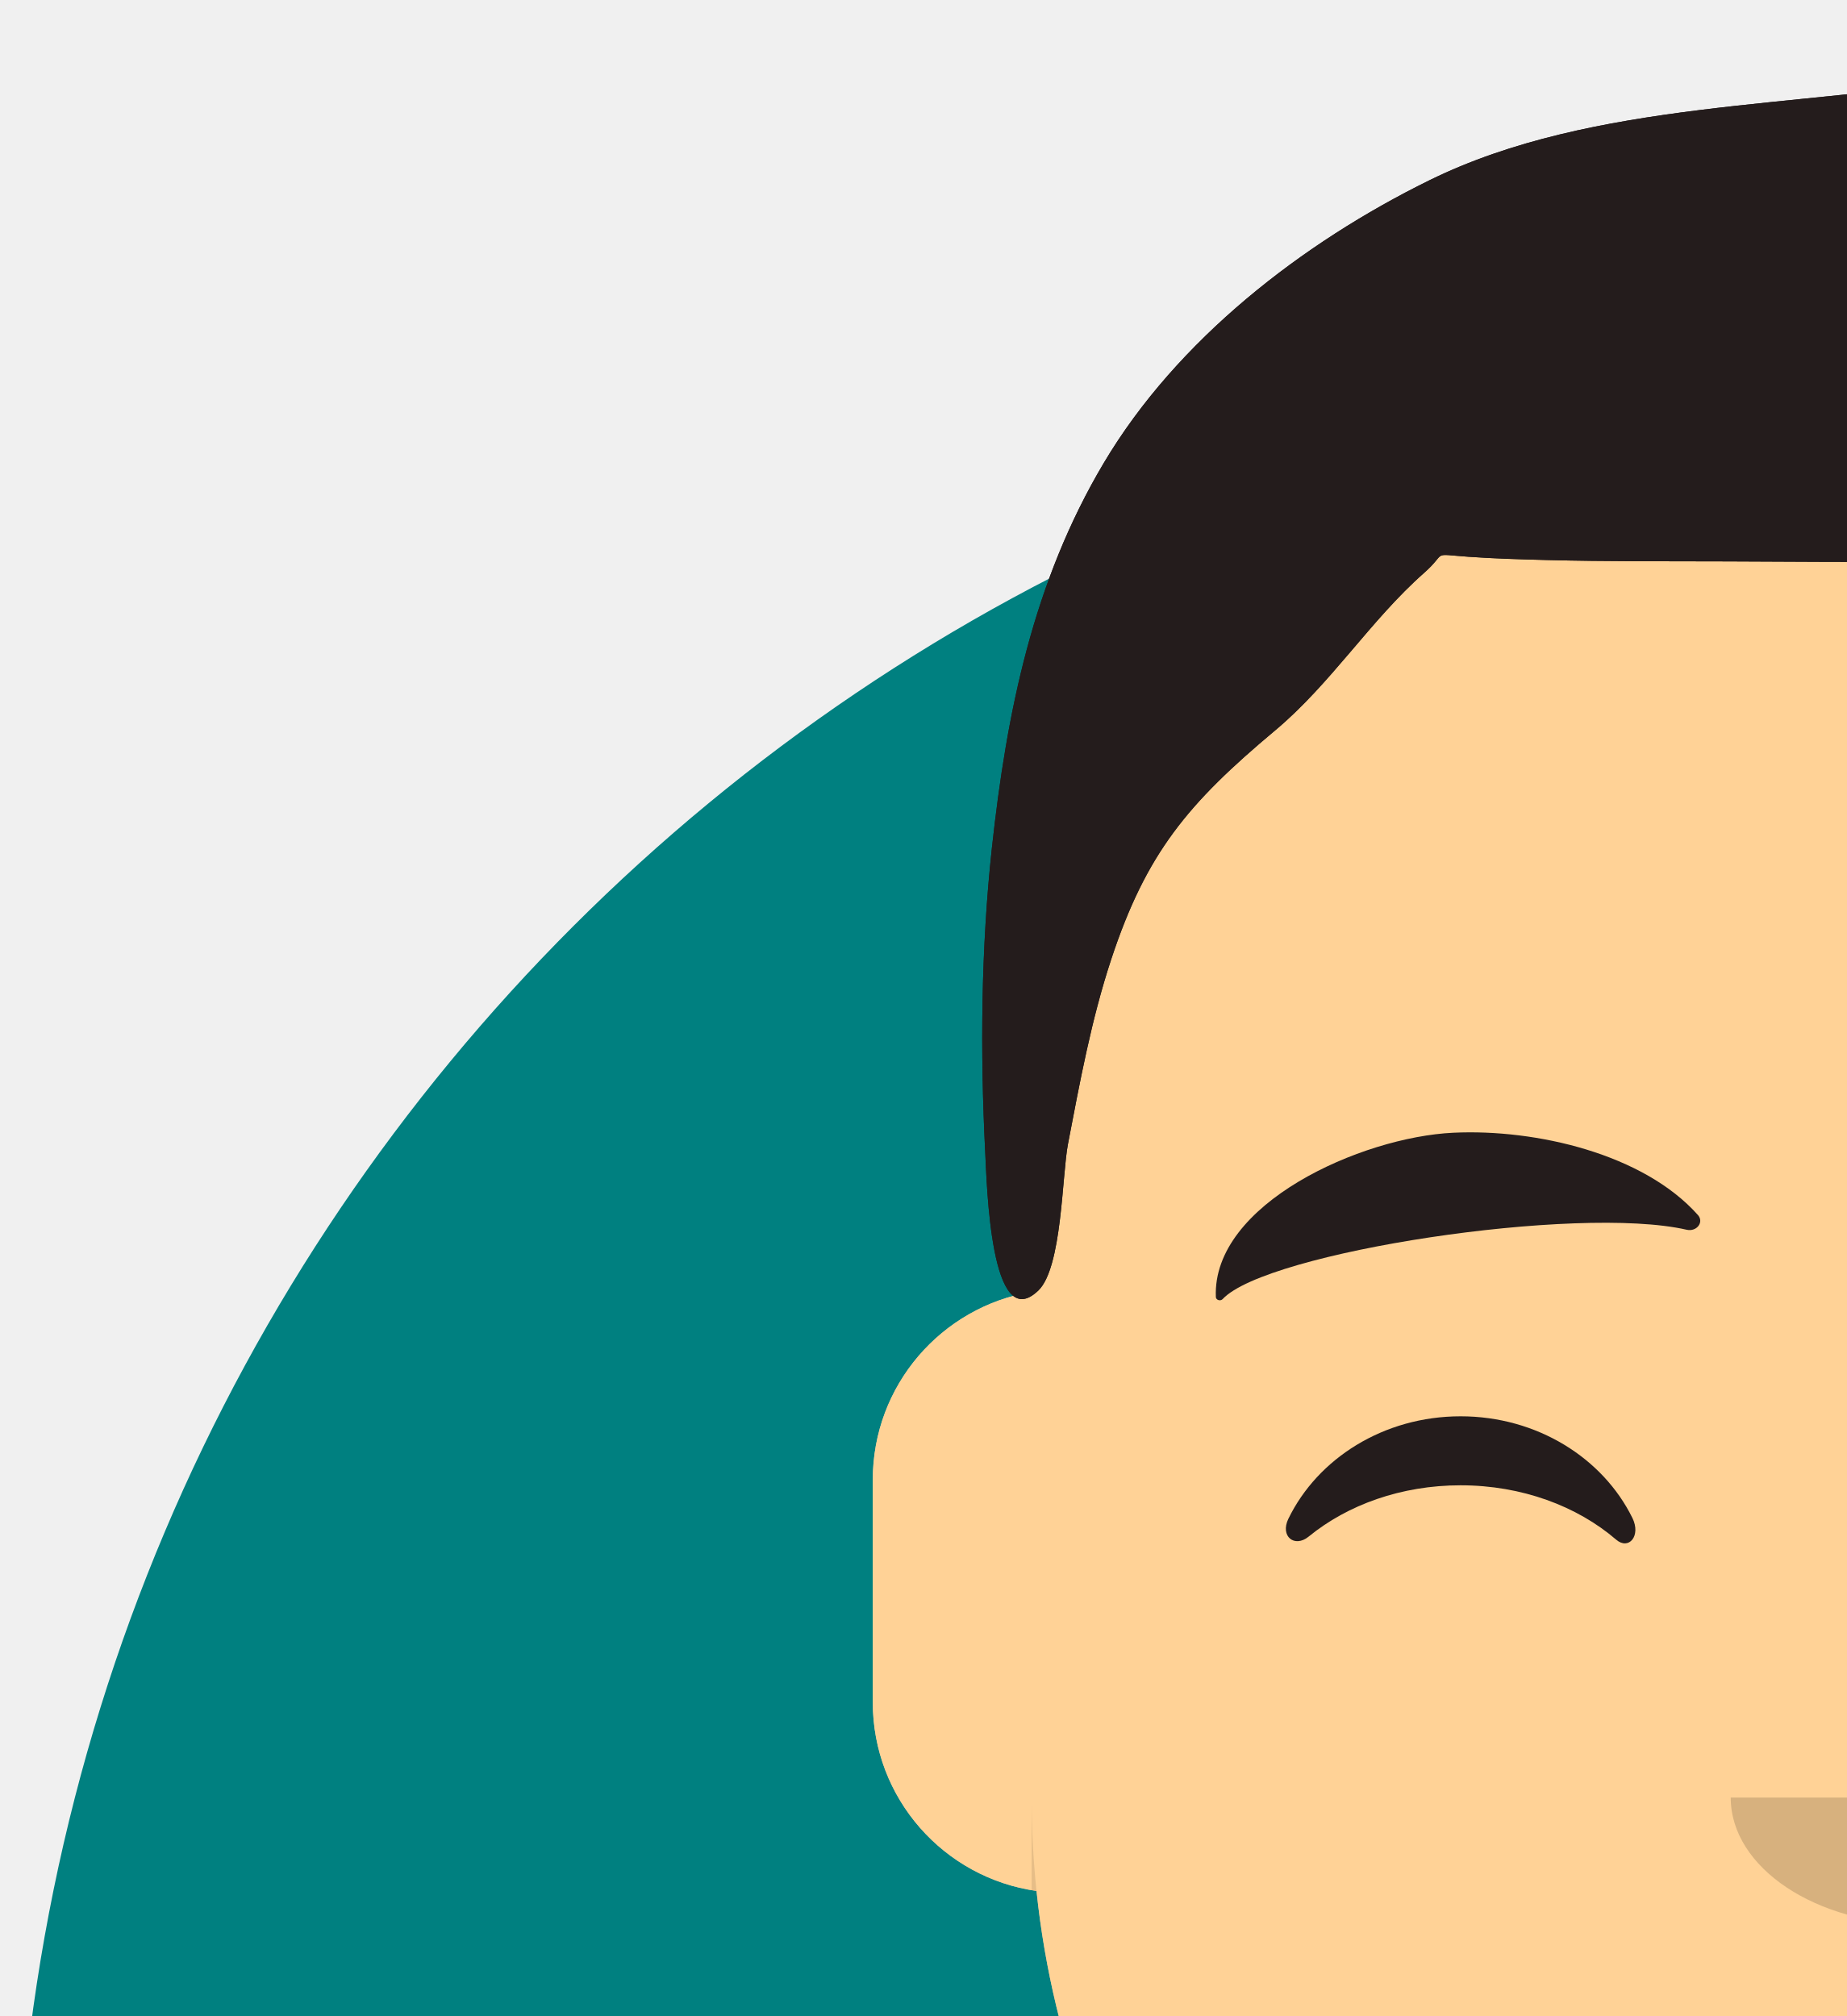
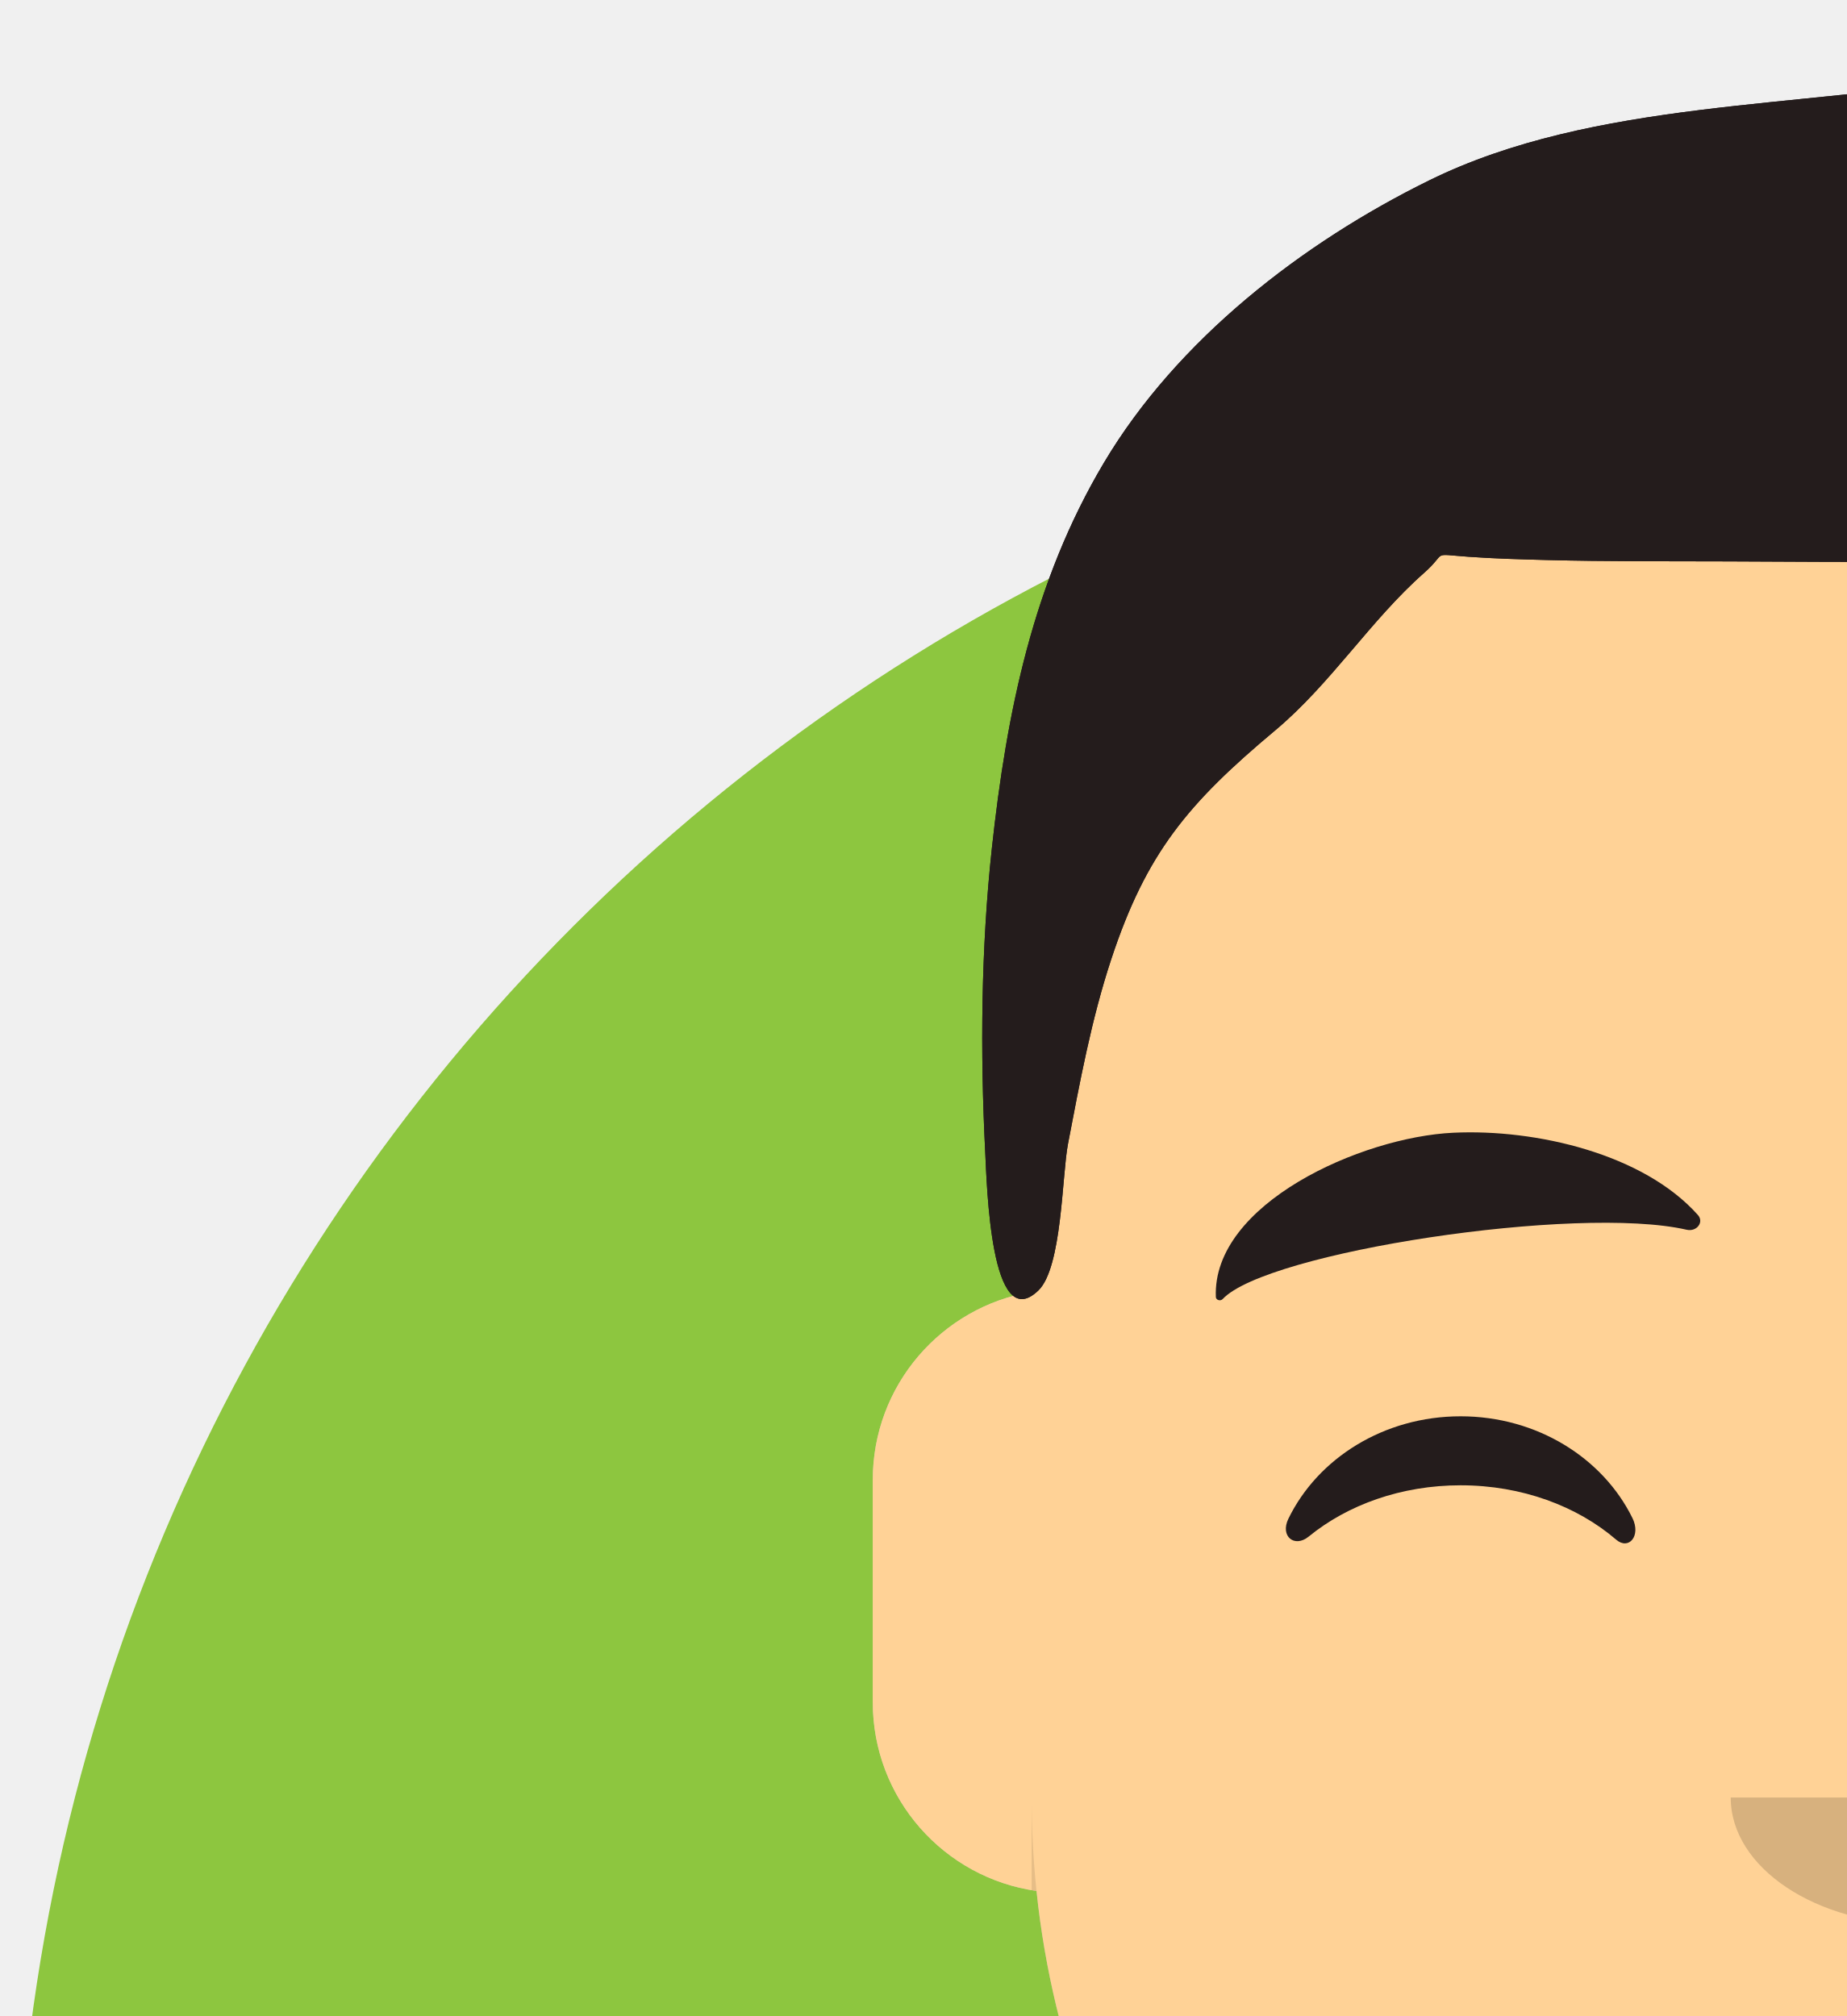
<svg xmlns="http://www.w3.org/2000/svg" xmlns:xlink="http://www.w3.org/1999/xlink" width="217px" height="237px" viewBox="0 0 217 237" version="1.1" id="svg93">
  <defs id="defs13">
    <circle id="path-1" cx="108" cy="108" r="108" />
    <path d="M-3.19744231e-14,144 L-3.19744231e-14,-1.42108547e-14 L237.6,-1.42108547e-14 L237.6,144 L226.8,144 C226.8,203.647 178.447,252 118.8,252 C59.153,252 10.8,203.647 10.8,144 L10.8,144 L-3.19744231e-14,144 Z" id="path-3" />
    <path d="M90,0 C117.835,-5.11323436e-15 140.4,22.565 140.4,50.4 L140.401,55.949 C145.508,56.807 149.4,61.249 149.4,66.6 L149.4,79.2 C149.4,84.647 145.367,89.152 140.125,89.893 C138.265,107.718 127.114,122.78 111.601,130.149 L111.6,146.7 L115.2,146.7 C150.988,146.7 180,175.712 180,211.5 L180,219.6 L0,219.6 L0,211.5 C-4.38277231e-15,175.712 29.012,146.7 64.8,146.7 L68.4,146.7 L68.4,130.15 C52.886,122.78 41.735,107.718 39.875,89.893 C34.633,89.152 30.6,84.647 30.6,79.2 L30.6,66.6 C30.6,61.249 34.492,56.806 39.6,55.949 L39.6,50.4 C39.6,22.565 62.165,5.11323436e-15 90,0 Z" id="path-5" />
    <path d="M140.401,11.764 C156.691,13.587 169.2,18.597 169.2,31.569 L169.194,31.18 C192.467,41.01 208.8,64.047 208.8,90.9 L208.8,99 L28.8,99 L28.8,90.9 C28.8,64.047 45.133,41.01 68.406,31.18 C68.653,18.496 81.073,13.568 97.2,11.764 L97.2,28.8 C97.2,40.729 106.871,50.4 118.8,50.4 C130.729,50.4 140.4,40.729 140.4,28.8 L140.4,28.8 Z" id="path-7" />
    <path d="M31.606,13.615 C32.558,22.158 39.803,28.8 48.6,28.8 C57.424,28.8 64.687,22.117 65.603,13.536 C65.676,12.845 64.905,11.7 63.938,11.7 C50.534,11.7 40.264,11.7 33.378,11.7 C32.406,11.7 31.511,12.761 31.606,13.615 Z" id="path-9" />
    <rect id="path-11" x="0" y="0" width="237.6" height="252" />
    <path d="M118.135,20.928 C115.651,18.39 112.767,16.236 109.962,14.076 C109.343,13.6 108.715,13.135 108.109,12.641 C107.972,12.528 106.563,11.519 106.394,11.148 C105.988,10.254 106.224,10.95 106.28,9.884 C106.35,8.535 109.1,4.727 107.048,3.854 C106.146,3.47 104.536,4.492 103.67,4.83 C101.977,5.49 100.263,6.054 98.512,6.54 C99.351,4.869 100.95,1.524 97.944,2.419 C95.603,3.116 93.421,4.91 91.068,5.753 C91.847,4.477 94.96,0.523 92.147,0.302 C91.271,0.233 88.724,1.875 87.782,2.226 C84.959,3.275 82.075,3.953 79.111,4.487 C69.033,6.304 57.248,5.786 47.923,10.374 C40.735,13.911 33.636,19.4 29.484,26.389 C25.481,33.125 23.984,40.498 23.146,48.217 C22.532,53.882 22.482,59.738 22.769,65.424 C22.863,67.287 23.073,75.874 25.779,73.273 C27.127,71.978 27.117,66.745 27.457,64.974 C28.133,61.451 28.783,57.911 29.91,54.5 C31.895,48.49 34.238,45.687 39.184,41.547 C42.359,38.89 44.588,35.3 47.625,32.62 C48.99,31.416 47.949,31.542 50.143,31.7 C51.616,31.806 53.097,31.846 54.574,31.885 C57.99,31.974 61.412,31.951 64.829,31.963 C71.711,31.988 78.561,32.085 85.437,31.725 C88.492,31.565 91.556,31.478 94.603,31.195 C96.306,31.038 99.326,29.947 100.728,30.78 C102.01,31.543 103.342,34.034 104.263,35.054 C106.438,37.464 109.032,39.305 111.576,41.282 C116.881,45.403 119.559,46.98 121.17,53.421 C122.775,59.838 122.325,65.791 124.312,72.106 C124.662,73.217 125.586,75.13 126.726,73.415 C126.937,73.096 126.883,71.345 126.883,70.337 C126.883,66.27 127.913,63.218 127.9,59.123 C127.849,46.674 127.447,30.442 118.135,20.928 Z" id="path-13" />
  </defs>
  <g id="mf-avatar" transform="translate(-10,-15)" style="fill:none;fill-rule:evenodd;stroke:none;stroke-width:1">
    <g id="Circle" transform="matrix(2.074905,0,0,2.074905,11.74316,58.25053)">
      <mask id="mask-2" fill="#ffffff">
        <use xlink:href="#path-1" id="use15" x="0" y="0" width="100%" height="100%" />
      </mask>
-       <use id="Circle-Background" fill="#7510f7" xlink:href="#path-1" x="0" y="0" width="100%" height="100%" style="fill:#008080;fill-opacity:1" />
+       <use id="Circle-Background" fill="#7510f7" xlink:href="#path-1" x="0" y="0" width="100%" height="100%" style="fill:#8dc63f;fill-opacity:1" />
    </g>
    <mask id="mask-4" fill="#ffffff">
      <use xlink:href="#path-3" id="use22" x="0" y="0" width="100%" height="100%" />
    </mask>
    <g id="Mask" />
    <g id="Avataaar" mask="url(#mask-4)" transform="matrix(2.074905,0,0,2.074905,-10.66581,-16.44604)">
      <g id="Body" transform="translate(28.8,32.4)">
        <mask id="mask-6" fill="#ffffff">
          <use xlink:href="#path-5" id="use26" x="0" y="0" width="100%" height="100%" />
        </mask>
        <use fill="#d0c6ac" xlink:href="#path-5" id="use29" x="0" y="0" width="100%" height="100%" />
        <g id="Skin/👶🏻-05-Pale" mask="url(#mask-6)" fill="#ffdbb4" style="fill:#ffd296;fill-opacity:1">
          <g transform="translate(-28.8)" id="Color" style="fill:#ffd296;fill-opacity:1">
            <rect x="0" y="0" width="238.384" height="220.355" id="rect31" style="fill:#ffd296;fill-opacity:1" />
          </g>
        </g>
        <path d="m 39.6,84.6 c 0,27.835 22.565,50.4 50.4,50.4 27.835,0 50.4,-22.565 50.4,-50.4 v 0 7.2 c 0,27.835 -22.565,50.4 -50.4,50.4 -27.835,0 -50.4,-22.565 -50.4,-50.4 z" id="Neck-Shadow" fill-opacity="0.1" fill="#000000" mask="url(#mask-6)" />
      </g>
      <g id="Clothing/Hoodie" transform="translate(0,153)">
        <mask id="mask-8" fill="#ffffff">
          <use xlink:href="#path-7" id="use37" x="0" y="0" width="100%" height="100%" />
        </mask>
        <use id="Hoodie" fill="#b7c1db" fill-rule="evenodd" xlink:href="#path-7" x="0" y="0" width="100%" height="100%" />
        <g id="Color/Palette/Slate" mask="url(#mask-8)" fill="#293347" fill-rule="evenodd">
          <rect id="rect41" x="0" y="0" width="238.491" height="99" />
        </g>
        <path d="M 91.8,55.565 91.8,99 H 85.5 L 85.499,52.335 c 1.984,1.179 4.093,2.26 6.301,3.23 z M 152.101,52.334 152.1,88.65 c 0,1.74 -1.41,3.15 -3.15,3.15 -1.74,0 -3.15,-1.41 -3.15,-3.15 l 10e-4,-33.085 c 2.208,-0.971 4.317,-2.051 6.3,-3.23 z" id="Straps" fill="#f4f4f4" fill-rule="evenodd" mask="url(#mask-8)" />
        <path d="M 155.733,11.451 C 169.28,14.013 178.65,19.118 178.65,29.077 178.65,46.818 148.916,61.2 118.8,61.2 88.684,61.2 58.95,46.818 58.95,29.077 58.95,19.118 68.32,14.013 81.867,11.451 73.689,14.466 68.4,19.534 68.4,27.969 68.4,46.322 93.439,61.2 118.8,61.2 c 25.361,0 50.4,-14.878 50.4,-33.231 0,-8.259 -5.07,-13.29 -12.959,-16.327 z" id="Shadow" fill-opacity="0.16" fill="#000000" fill-rule="evenodd" mask="url(#mask-8)" />
      </g>
      <g id="Face" transform="translate(68.4,73.8)">
        <g id="Mouth/Smile" transform="translate(1.8,46.8)">
          <mask id="mask-10" fill="#ffffff">
            <use xlink:href="#path-9" id="use47" x="0" y="0" width="100%" height="100%" />
          </mask>
          <use id="Mouth" fill-opacity="0.7" fill="#000000" fill-rule="evenodd" xlink:href="#path-9" x="0" y="0" width="100%" height="100%" />
          <path d="m 39.6,1.8 h 18.9 c 2.485,0 4.5,2.015 4.5,4.5 v 5.4 c 0,2.485 -2.015,4.5 -4.5,4.5 H 39.6 c -2.485,0 -4.5,-2.015 -4.5,-4.5 V 6.3 c 0,-2.485 2.015,-4.5 4.5,-4.5 z" id="Teeth" fill="#ffffff" fill-rule="evenodd" mask="url(#mask-10)" />
          <g id="Tongue" stroke-width="1" fill-rule="evenodd" mask="url(#mask-10)" fill="#ff4f6d">
            <g transform="translate(34.2,21.6)" id="g56">
              <circle cx="9.9" cy="9.9" r="9.9" id="circle52" />
              <circle cx="18.9" cy="9.9" r="9.9" id="circle54" />
            </g>
          </g>
        </g>
        <g id="Nose/Default" transform="translate(25.2,36)" fill="#000000" fill-opacity="0.16">
          <path d="m 14.4,7.2 c 0,3.976 4.835,7.2 10.8,7.2 v 0 C 31.165,14.4 36,11.176 36,7.2" id="Nose" />
        </g>
        <g id="Eyes/Happy-😁" transform="translate(0,7.2)" fill="#000000" fill-opacity="0.6" style="fill:#241c1c;fill-opacity:1">
          <path d="M 14.544,20.203 C 16.206,16.784 19.948,14.4 24.298,14.4 c 4.334,0 8.065,2.367 9.736,5.766 0.496,1.01 -0.21,1.836 -0.922,1.224 -2.206,-1.897 -5.339,-3.081 -8.814,-3.081 -3.366,0 -6.411,1.111 -8.604,2.905 -0.802,0.656 -1.636,-0.012 -1.15,-1.012 z" id="Squint" style="fill:#241c1c;fill-opacity:1" />
          <path d="M 66.744,20.203 C 68.406,16.784 72.148,14.4 76.498,14.4 c 4.334,0 8.065,2.367 9.736,5.766 0.496,1.01 -0.21,1.836 -0.922,1.224 -2.206,-1.897 -5.339,-3.081 -8.814,-3.081 -3.366,0 -6.411,1.111 -8.604,2.905 -0.802,0.656 -1.636,-0.012 -1.15,-1.012 z" id="path63" style="fill:#241c1c;fill-opacity:1" />
        </g>
        <g id="Eyebrow/Natural/Default-Natural" fill="#000000" fill-opacity="0.6" style="fill:#241c1c;fill-opacity:1">
          <path d="M 23.435,5.589 C 18.25,6.285 10.164,10.805 10.84,16.036 c 0.022,0.171 0.281,0.225 0.393,0.082 C 13.471,13.248 30.774,9.033 37.075,9.913 37.652,9.994 38.032,9.399 37.639,9.027 34.269,5.845 28.08,4.961 23.435,5.589" id="Eyebrow" transform="rotate(5,24.3,10.8)" style="fill:#241c1c;fill-opacity:1" />
          <path d="M 76.535,5.589 C 71.35,6.285 63.264,10.805 63.94,16.036 c 0.022,0.171 0.281,0.225 0.393,0.082 C 66.571,13.248 83.874,9.033 90.175,9.913 90.752,9.994 91.132,9.399 90.739,9.027 87.369,5.845 81.18,4.961 76.535,5.589" id="path67" transform="matrix(-0.9961947,0.08715574,0.08715574,0.9961947,153.5642,-6.704757)" style="fill:#241c1c;fill-opacity:1" />
        </g>
      </g>
      <g id="Top" style="fill:#241c1c">
        <mask id="mask-12" fill="#ffffff">
          <use xlink:href="#path-11" id="use71" x="0" y="0" width="100%" height="100%" />
        </mask>
        <g id="g74" style="fill:#241c1c" />
        <g mask="url(#mask-12)" id="g87" style="fill:#241c1c">
          <g transform="translate(43,15)" id="g85" style="fill:#241c1c">
            <mask id="mask-14" fill="#ffffff">
              <use xlink:href="#path-13" id="use76" x="0" y="0" width="100%" height="100%" />
            </mask>
            <use id="Short-Hair" stroke="none" fill="#1f3140" fill-rule="evenodd" xlink:href="#path-13" x="0" y="0" width="100%" height="100%" style="fill:#241c1c" />
            <g id="Color/Hair/Brown-Dark" stroke="none" fill="none" mask="url(#mask-14)" fill-rule="evenodd" style="fill:#241c1c">
              <g transform="translate(-43.1,-15)" fill="#4a312c" id="g82" style="fill:#241c1c">
                <rect x="0" y="0" width="239.107" height="252.406" id="rect80" style="fill:#241c1c" />
              </g>
            </g>
          </g>
        </g>
      </g>
    </g>
-     <text xml:space="preserve" style="font-style:normal;font-weight:normal;font-size:61.377px;line-height:1.25;font-family:sans-serif;fill:#7510f7;fill-opacity:1;stroke:#ffffff;stroke-width:4.762;stroke-linecap:round;stroke-linejoin:miter;stroke-miterlimit:4;stroke-dasharray:none;stroke-opacity:1;paint-order:stroke fill markers" x="62.634" y="444.132" id="text18619">
-       <tspan id="tspan18617" x="62.634" y="444.132" style="font-style:normal;font-variant:normal;font-weight:bold;font-stretch:normal;font-family:B612;-inkscape-font-specification:'B612 Bold';fill:#7510f7;fill-opacity:1;stroke:#ffffff;stroke-width:4.762;stroke-linecap:round;stroke-linejoin:miter;stroke-miterlimit:4;stroke-dasharray:none;stroke-opacity:1;paint-order:stroke fill markers">ARIEF FAJRI</tspan>
+     <text xml:space="preserve" style="font-style:normal;font-weight:normal;font-size:61.377px;line-height:1.25;font-family:sans-serif;fill:#006680;fill-opacity:1;stroke:#ffffff;stroke-width:4.762;stroke-linecap:round;stroke-linejoin:miter;stroke-miterlimit:4;stroke-dasharray:none;stroke-opacity:1;paint-order:stroke fill markers" x="62.634" y="444.132" id="text18619">
+       <tspan id="tspan18617" x="62.634" y="444.132" style="font-style:normal;font-variant:normal;font-weight:bold;font-stretch:normal;font-family:B612;-inkscape-font-specification:'B612 Bold';fill:#006680;fill-opacity:1;stroke:#ffffff;stroke-width:4.762;stroke-linecap:round;stroke-linejoin:miter;stroke-miterlimit:4;stroke-dasharray:none;stroke-opacity:1;paint-order:stroke fill markers">ARIEF FAJRI</tspan>
    </text>
-     <rect style="fill:#7510f7;fill-opacity:1;stroke-width:1.534;paint-order:stroke fill markers;stop-color:#000000" id="rect33972" width="448.179" height="62.605" x="9.923" y="443.825" ry="15.295" />
+     <rect style="fill:#006680;fill-opacity:1;stroke-width:1.534;paint-order:stroke fill markers;stop-color:#000000" id="rect33972" width="448.179" height="62.605" x="9.923" y="443.825" ry="15.295" />
    <text xml:space="preserve" style="font-style:normal;font-weight:normal;font-size:32.734px;line-height:1.25;font-family:sans-serif;fill:#ffffff;fill-opacity:1;fill-rule:evenodd;stroke:none;stroke-width:1.534" x="41.872" y="487.419" id="text18619-3">
      <tspan id="tspan18617-6" x="41.872" y="487.419" style="font-style:normal;font-variant:normal;font-weight:bold;font-stretch:normal;font-size:32.734px;font-family:B612;-inkscape-font-specification:'B612 Bold';fill:#ffffff;fill-opacity:1;stroke-width:1.534">FRONT-END DEVELOPER</tspan>
    </text>
  </g>
</svg>
